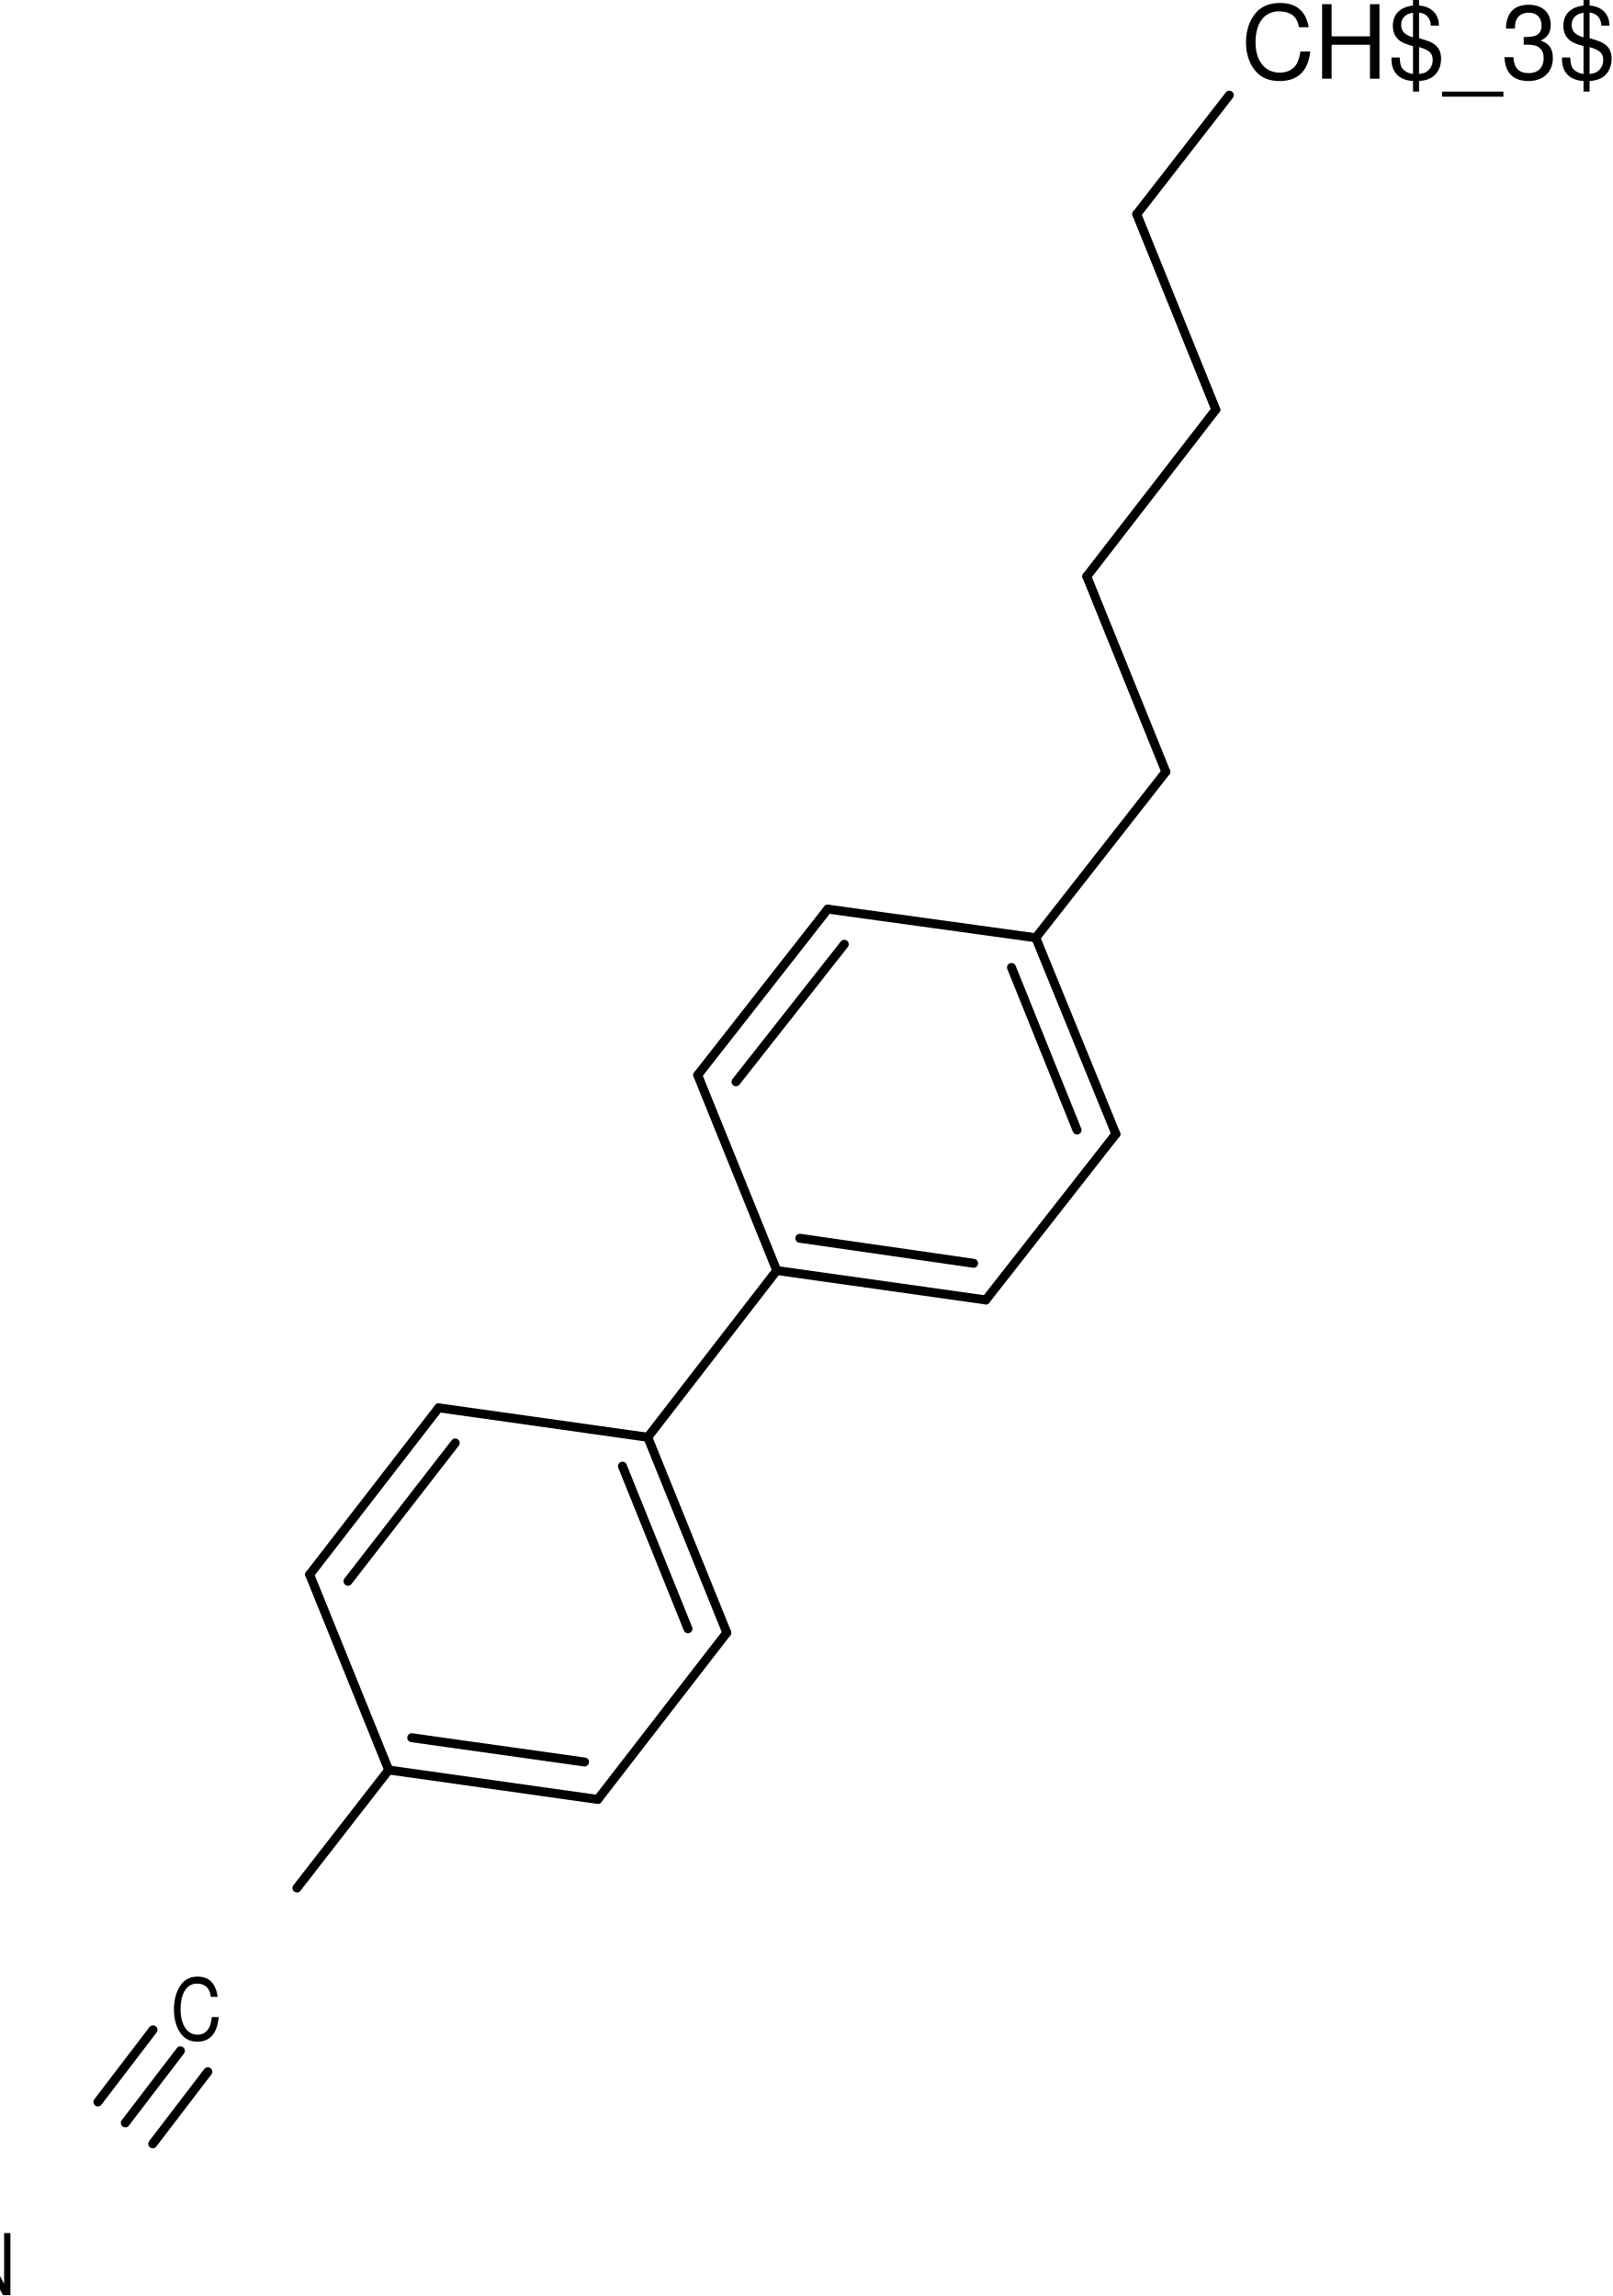
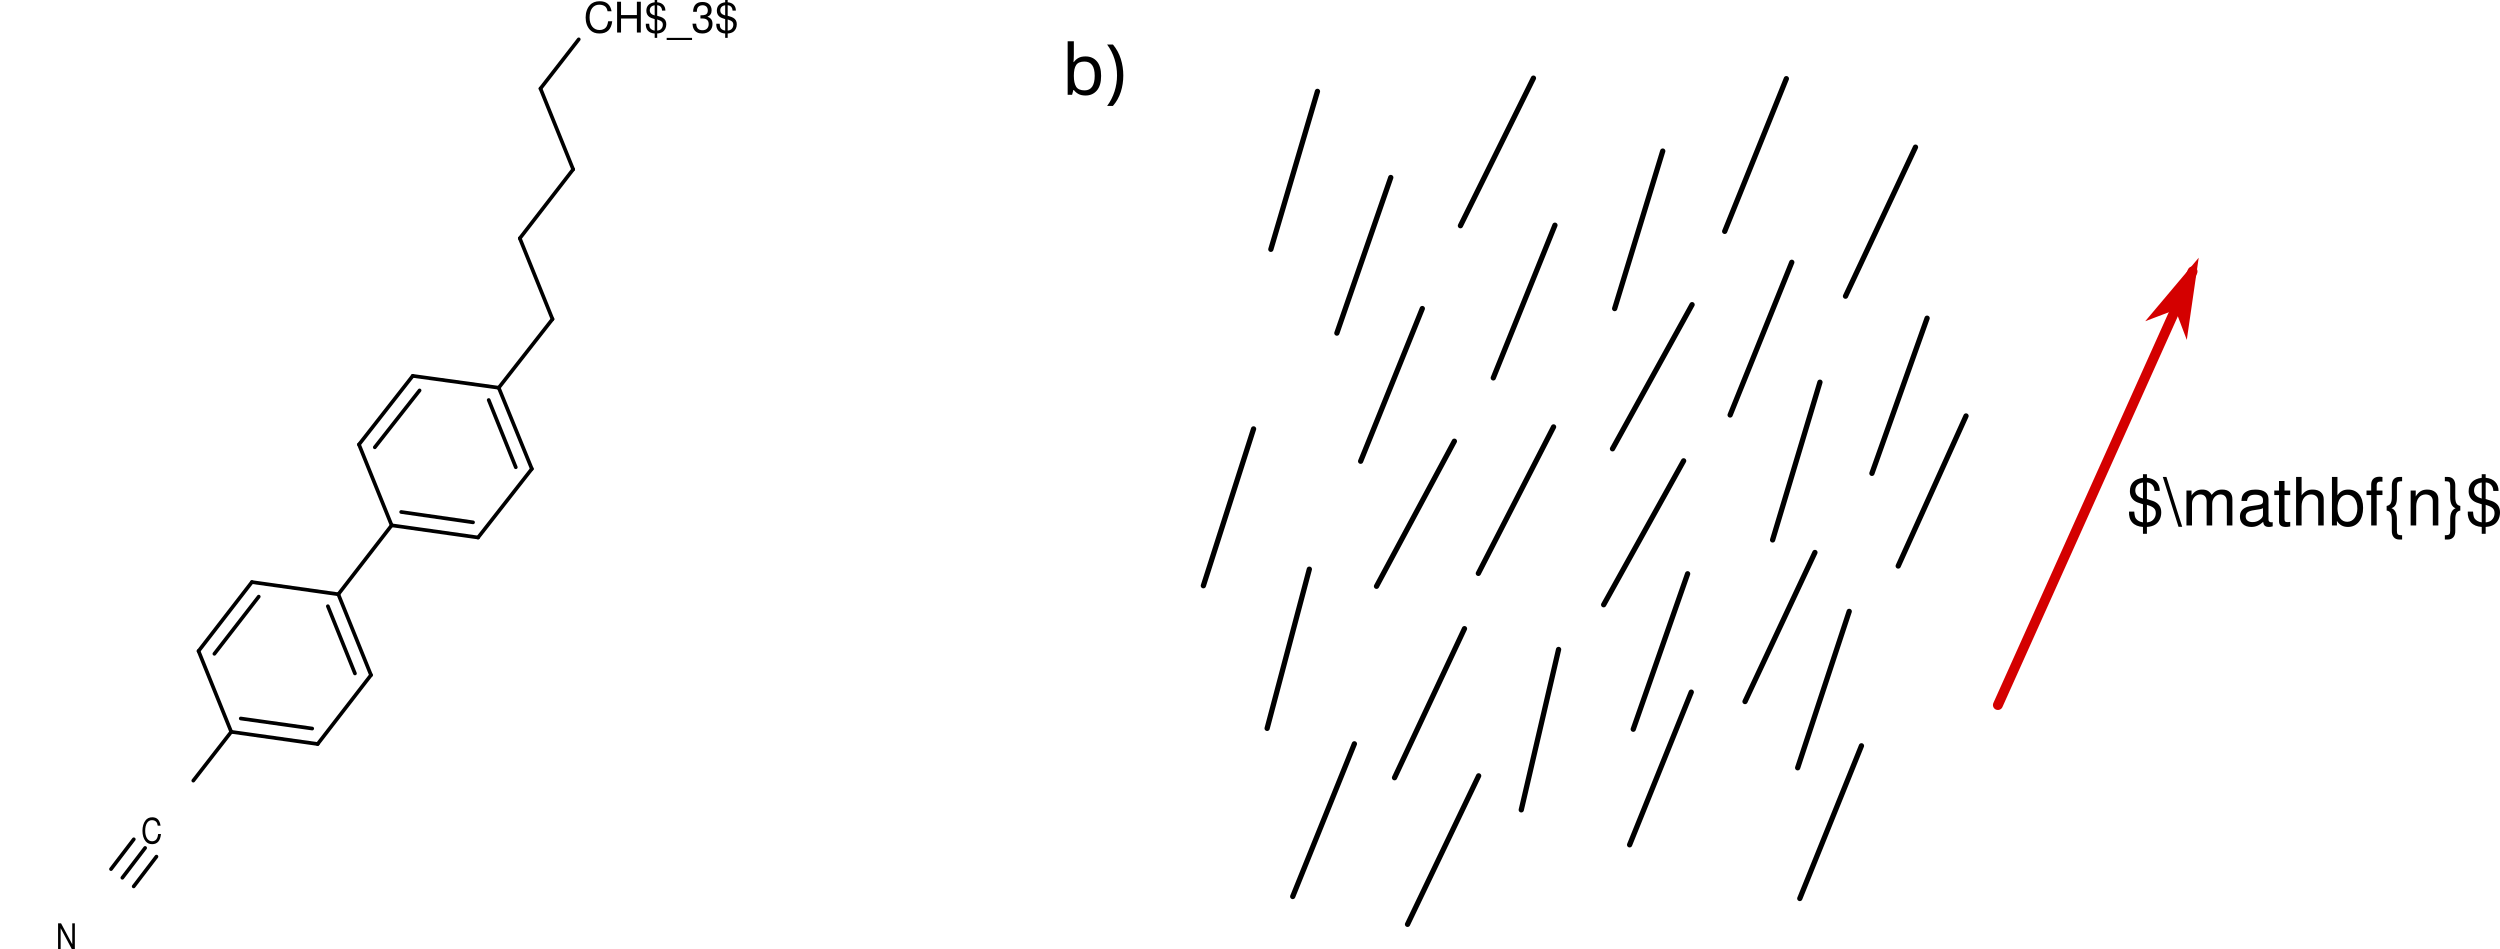
- <svg xmlns="http://www.w3.org/2000/svg" version="1.0" width="378.551" height="539.106" id="svg2403" xml:space="preserve">
+ <svg xmlns="http://www.w3.org/2000/svg" version="1.0" width="1419.699" height="538.899" id="svg2403" xml:space="preserve">
  <defs id="defs2406" />
-   <path style="fill:none;stroke:#000000;stroke-width:2.1;stroke-linecap:round;stroke-linejoin:miter;stroke-miterlimit:10;stroke-opacity:1;stroke-dasharray:none" id="path2434" d="M 182.352,298.316 163.796,252.43" />
-   <path style="fill:none;stroke:#000000;stroke-width:2.1;stroke-linecap:round;stroke-linejoin:miter;stroke-miterlimit:10;stroke-opacity:1;stroke-dasharray:none" id="path2436" d="M 194.322,213.458 163.796,252.43" />
-   <path style="fill:none;stroke:#000000;stroke-width:2.1;stroke-linecap:round;stroke-linejoin:miter;stroke-miterlimit:10;stroke-opacity:1;stroke-dasharray:none" id="path2438" d="m 198.209,221.713 -25.426,32.297" />
-   <path style="fill:none;stroke:#000000;stroke-width:2.1;stroke-linecap:round;stroke-linejoin:miter;stroke-miterlimit:10;stroke-opacity:1;stroke-dasharray:none" id="path2440" d="m 231.432,305.23 -49.081,-6.914" />
-   <path style="fill:none;stroke:#000000;stroke-width:2.1;stroke-linecap:round;stroke-linejoin:miter;stroke-miterlimit:10;stroke-opacity:1;stroke-dasharray:none" id="path2442" d="M 228.568,296.624 187.759,290.743" />
-   <path style="fill:none;stroke:#000000;stroke-width:2.1;stroke-linecap:round;stroke-linejoin:miter;stroke-miterlimit:10;stroke-opacity:1;stroke-dasharray:none" id="path2444" d="m 243.164,220.19 -48.842,-6.732" />
-   <path style="fill:none;stroke:#000000;stroke-width:2.1;stroke-linecap:round;stroke-linejoin:miter;stroke-miterlimit:10;stroke-opacity:1;stroke-dasharray:none" id="path2446" d="m 261.958,266.258 -30.525,38.972" />
-   <path style="fill:none;stroke:#000000;stroke-width:2.1;stroke-linecap:round;stroke-linejoin:miter;stroke-miterlimit:10;stroke-opacity:1;stroke-dasharray:none" id="path2448" d="M 261.958,266.258 243.164,220.19" />
-   <path style="fill:none;stroke:#000000;stroke-width:2.1;stroke-linecap:round;stroke-linejoin:miter;stroke-miterlimit:10;stroke-opacity:1;stroke-dasharray:none" id="path2450" d="m 252.846,265.337 -15.383,-38.177" />
-   <path style="fill:none;stroke:#000000;stroke-width:2.1;stroke-linecap:round;stroke-linejoin:miter;stroke-miterlimit:10;stroke-opacity:1;stroke-dasharray:none" id="path2452" d="m 102.984,330.556 49.081,6.914" />
-   <path style="fill:none;stroke:#000000;stroke-width:2.1;stroke-linecap:round;stroke-linejoin:miter;stroke-miterlimit:10;stroke-opacity:1;stroke-dasharray:none" id="path2454" d="M 170.62,383.355 152.065,337.47" />
-   <path style="fill:none;stroke:#000000;stroke-width:2.1;stroke-linecap:round;stroke-linejoin:miter;stroke-miterlimit:10;stroke-opacity:1;stroke-dasharray:none" id="path2456" d="M 161.508,382.435 146.124,344.257" />
-   <path style="fill:none;stroke:#000000;stroke-width:2.1;stroke-linecap:round;stroke-linejoin:miter;stroke-miterlimit:10;stroke-opacity:1;stroke-dasharray:none" id="path2458" d="m 72.697,369.71 30.287,-39.154" />
-   <path style="fill:none;stroke:#000000;stroke-width:2.1;stroke-linecap:round;stroke-linejoin:miter;stroke-miterlimit:10;stroke-opacity:1;stroke-dasharray:none" id="path2460" d="m 81.683,371.289 25.188,-32.479" />
-   <path style="fill:none;stroke:#000000;stroke-width:2.1;stroke-linecap:round;stroke-linejoin:miter;stroke-miterlimit:10;stroke-opacity:1;stroke-dasharray:none" id="path2462" d="m 140.333,422.509 30.287,-39.154" />
-   <path style="fill:none;stroke:#000000;stroke-width:2.1;stroke-linecap:round;stroke-linejoin:miter;stroke-miterlimit:10;stroke-opacity:1;stroke-dasharray:none" id="path2464" d="M 91.252,415.595 72.697,369.71" />
-   <path style="fill:none;stroke:#000000;stroke-width:2.1;stroke-linecap:round;stroke-linejoin:miter;stroke-miterlimit:10;stroke-opacity:1;stroke-dasharray:none" id="path2466" d="m 91.252,415.595 49.081,6.914" />
-   <path style="fill:none;stroke:#000000;stroke-width:2.1;stroke-linecap:round;stroke-linejoin:miter;stroke-miterlimit:10;stroke-opacity:1;stroke-dasharray:none" id="path2468" d="m 96.659,408.023 40.571,5.699" />
-   <path style="fill:none;stroke:#000000;stroke-width:2.1;stroke-linecap:round;stroke-linejoin:miter;stroke-miterlimit:10;stroke-opacity:1;stroke-dasharray:none" id="path2470" d="M 182.352,298.316 152.065,337.47" />
-   <path style="fill:none;stroke:#000000;stroke-width:2.1;stroke-linecap:round;stroke-linejoin:miter;stroke-miterlimit:10;stroke-opacity:1;stroke-dasharray:none" id="path2472" d="M 91.252,415.595 69.706,443.306" />
-   <path style="fill:none;stroke:#000000;stroke-width:2.1;stroke-linecap:round;stroke-linejoin:miter;stroke-miterlimit:10;stroke-opacity:1;stroke-dasharray:none" id="path2474" d="M 42.349,481.534 29.419,498.46" />
-   <path style="fill:none;stroke:#000000;stroke-width:2.1;stroke-linecap:round;stroke-linejoin:miter;stroke-miterlimit:10;stroke-opacity:1;stroke-dasharray:none" id="path2476" d="M 35.912,476.617 22.982,493.543" />
-   <path style="fill:none;stroke:#000000;stroke-width:2.1;stroke-linecap:round;stroke-linejoin:miter;stroke-miterlimit:10;stroke-opacity:1;stroke-dasharray:none" id="path2478" d="M 48.786,486.451 35.856,503.377" />
-   <path style="fill:none;stroke:#000000;stroke-width:2.1;stroke-linecap:round;stroke-linejoin:miter;stroke-miterlimit:10;stroke-opacity:1;stroke-dasharray:none" id="path2480" d="m 273.69,181.218 -30.526,38.972" />
-   <path style="fill:none;stroke:#000000;stroke-width:2.1;stroke-linecap:round;stroke-linejoin:miter;stroke-miterlimit:10;stroke-opacity:1;stroke-dasharray:none" id="path2482" d="m 255.134,135.332 18.555,45.886" />
-   <path style="fill:none;stroke:#000000;stroke-width:2.1;stroke-linecap:round;stroke-linejoin:miter;stroke-miterlimit:10;stroke-opacity:1;stroke-dasharray:none" id="path2484" d="m 285.421,96.178 -30.287,39.154" />
-   <path style="fill:none;stroke:#000000;stroke-width:2.1;stroke-linecap:round;stroke-linejoin:miter;stroke-miterlimit:10;stroke-opacity:1;stroke-dasharray:none" id="path2486" d="m 266.866,50.293 18.555,45.886" />
-   <path style="fill:none;stroke:#000000;stroke-width:2.1;stroke-linecap:round;stroke-linejoin:miter;stroke-miterlimit:10;stroke-opacity:1;stroke-dasharray:none" id="path2488" d="M 288.594,22.344 266.866,50.293" />
-   <text xml:space="preserve" style="font-style:normal;font-variant:normal;font-weight:normal;font-stretch:normal;font-size:56px;line-height:125%;font-family:'Nimbus Sans L';-inkscape-font-specification:Sans;letter-spacing:0px;word-spacing:0px;fill:#000000;fill-opacity:1;stroke:none" x="291.353" y="18.48" id="text3140">
-     <tspan id="tspan3142" x="291.353" y="18.48" style="font-size:24px">CH$_3$</tspan>
+   <path style="fill:none;stroke:#000000;stroke-width:2.1;stroke-linecap:round;stroke-linejoin:miter;stroke-miterlimit:10;stroke-dasharray:none;stroke-opacity:1" id="path2434" d="M 222.413,298.316 203.858,252.43" />
+   <path style="fill:none;stroke:#000000;stroke-width:2.1;stroke-linecap:round;stroke-linejoin:miter;stroke-miterlimit:10;stroke-dasharray:none;stroke-opacity:1" id="path2436" d="M 234.383,213.458 203.858,252.43" />
+   <path style="fill:none;stroke:#000000;stroke-width:2.1;stroke-linecap:round;stroke-linejoin:miter;stroke-miterlimit:10;stroke-dasharray:none;stroke-opacity:1" id="path2438" d="m 238.27,221.713 -25.426,32.297" />
+   <path style="fill:none;stroke:#000000;stroke-width:2.1;stroke-linecap:round;stroke-linejoin:miter;stroke-miterlimit:10;stroke-dasharray:none;stroke-opacity:1" id="path2440" d="m 271.494,305.23 -49.081,-6.914" />
+   <path style="fill:none;stroke:#000000;stroke-width:2.1;stroke-linecap:round;stroke-linejoin:miter;stroke-miterlimit:10;stroke-dasharray:none;stroke-opacity:1" id="path2442" d="M 268.63,296.624 227.82,290.743" />
+   <path style="fill:none;stroke:#000000;stroke-width:2.1;stroke-linecap:round;stroke-linejoin:miter;stroke-miterlimit:10;stroke-dasharray:none;stroke-opacity:1" id="path2444" d="m 283.226,220.19 -48.842,-6.732" />
+   <path style="fill:none;stroke:#000000;stroke-width:2.1;stroke-linecap:round;stroke-linejoin:miter;stroke-miterlimit:10;stroke-dasharray:none;stroke-opacity:1" id="path2446" d="m 302.019,266.258 -30.525,38.972" />
+   <path style="fill:none;stroke:#000000;stroke-width:2.1;stroke-linecap:round;stroke-linejoin:miter;stroke-miterlimit:10;stroke-dasharray:none;stroke-opacity:1" id="path2448" d="M 302.019,266.258 283.226,220.19" />
+   <path style="fill:none;stroke:#000000;stroke-width:2.1;stroke-linecap:round;stroke-linejoin:miter;stroke-miterlimit:10;stroke-dasharray:none;stroke-opacity:1" id="path2450" d="m 292.907,265.337 -15.383,-38.177" />
+   <path style="fill:none;stroke:#000000;stroke-width:2.1;stroke-linecap:round;stroke-linejoin:miter;stroke-miterlimit:10;stroke-dasharray:none;stroke-opacity:1" id="path2452" d="m 143.045,330.556 49.081,6.914" />
+   <path style="fill:none;stroke:#000000;stroke-width:2.1;stroke-linecap:round;stroke-linejoin:miter;stroke-miterlimit:10;stroke-dasharray:none;stroke-opacity:1" id="path2454" d="M 210.681,383.355 192.126,337.47" />
+   <path style="fill:none;stroke:#000000;stroke-width:2.1;stroke-linecap:round;stroke-linejoin:miter;stroke-miterlimit:10;stroke-dasharray:none;stroke-opacity:1" id="path2456" d="M 201.569,382.435 186.186,344.257" />
+   <path style="fill:none;stroke:#000000;stroke-width:2.1;stroke-linecap:round;stroke-linejoin:miter;stroke-miterlimit:10;stroke-dasharray:none;stroke-opacity:1" id="path2458" d="m 112.758,369.71 30.287,-39.154" />
+   <path style="fill:none;stroke:#000000;stroke-width:2.1;stroke-linecap:round;stroke-linejoin:miter;stroke-miterlimit:10;stroke-dasharray:none;stroke-opacity:1" id="path2460" d="m 121.744,371.289 25.188,-32.479" />
+   <path style="fill:none;stroke:#000000;stroke-width:2.1;stroke-linecap:round;stroke-linejoin:miter;stroke-miterlimit:10;stroke-dasharray:none;stroke-opacity:1" id="path2462" d="m 180.394,422.509 30.287,-39.154" />
+   <path style="fill:none;stroke:#000000;stroke-width:2.1;stroke-linecap:round;stroke-linejoin:miter;stroke-miterlimit:10;stroke-dasharray:none;stroke-opacity:1" id="path2464" d="M 131.313,415.595 112.758,369.71" />
+   <path style="fill:none;stroke:#000000;stroke-width:2.1;stroke-linecap:round;stroke-linejoin:miter;stroke-miterlimit:10;stroke-dasharray:none;stroke-opacity:1" id="path2466" d="m 131.313,415.595 49.081,6.914" />
+   <path style="fill:none;stroke:#000000;stroke-width:2.1;stroke-linecap:round;stroke-linejoin:miter;stroke-miterlimit:10;stroke-dasharray:none;stroke-opacity:1" id="path2468" d="m 136.721,408.023 40.571,5.699" />
+   <path style="fill:none;stroke:#000000;stroke-width:2.1;stroke-linecap:round;stroke-linejoin:miter;stroke-miterlimit:10;stroke-dasharray:none;stroke-opacity:1" id="path2470" d="M 222.413,298.316 192.126,337.47" />
+   <path style="fill:none;stroke:#000000;stroke-width:2.1;stroke-linecap:round;stroke-linejoin:miter;stroke-miterlimit:10;stroke-dasharray:none;stroke-opacity:1" id="path2472" d="m 131.313,415.595 -21.546,27.711" />
+   <path style="fill:none;stroke:#000000;stroke-width:2.1;stroke-linecap:round;stroke-linejoin:miter;stroke-miterlimit:10;stroke-dasharray:none;stroke-opacity:1" id="path2474" d="m 82.411,481.534 -12.93,16.926" />
+   <path style="fill:none;stroke:#000000;stroke-width:2.1;stroke-linecap:round;stroke-linejoin:miter;stroke-miterlimit:10;stroke-dasharray:none;stroke-opacity:1" id="path2476" d="M 75.974,476.617 63.044,493.543" />
+   <path style="fill:none;stroke:#000000;stroke-width:2.1;stroke-linecap:round;stroke-linejoin:miter;stroke-miterlimit:10;stroke-dasharray:none;stroke-opacity:1" id="path2478" d="M 88.848,486.451 75.917,503.377" />
+   <path style="fill:none;stroke:#000000;stroke-width:2.1;stroke-linecap:round;stroke-linejoin:miter;stroke-miterlimit:10;stroke-dasharray:none;stroke-opacity:1" id="path2480" d="m 313.751,181.218 -30.526,38.972" />
+   <path style="fill:none;stroke:#000000;stroke-width:2.1;stroke-linecap:round;stroke-linejoin:miter;stroke-miterlimit:10;stroke-dasharray:none;stroke-opacity:1" id="path2482" d="m 295.196,135.332 18.555,45.886" />
+   <path style="fill:none;stroke:#000000;stroke-width:2.1;stroke-linecap:round;stroke-linejoin:miter;stroke-miterlimit:10;stroke-dasharray:none;stroke-opacity:1" id="path2484" d="m 325.483,96.178 -30.287,39.154" />
+   <path style="fill:none;stroke:#000000;stroke-width:2.1;stroke-linecap:round;stroke-linejoin:miter;stroke-miterlimit:10;stroke-dasharray:none;stroke-opacity:1" id="path2486" d="m 306.928,50.293 18.555,45.886" />
+   <path style="fill:none;stroke:#000000;stroke-width:2.1;stroke-linecap:round;stroke-linejoin:miter;stroke-miterlimit:10;stroke-dasharray:none;stroke-opacity:1" id="path2488" d="M 328.655,22.344 306.928,50.293" />
+   <text xml:space="preserve" style="font-style:normal;font-variant:normal;font-weight:normal;font-stretch:normal;line-height:0%;font-family:'Nimbus Sans L';-inkscape-font-specification:Sans;letter-spacing:0px;word-spacing:0px;fill:#000000;fill-opacity:1;stroke:none" x="331.415" y="18.48" id="text3140">
+     <tspan id="tspan3142" x="331.415" y="18.48" style="font-size:24px;line-height:1.25">CH$_3$</tspan>
  </text>
-   <text xml:space="preserve" style="font-style:normal;font-variant:normal;font-weight:normal;font-stretch:normal;font-size:51.207px;line-height:125%;font-family:'Nimbus Sans L';-inkscape-font-specification:Sans;letter-spacing:0px;word-spacing:0px;fill:#000000;fill-opacity:1;stroke:none" x="43.783" y="437.934" id="text3144" transform="scale(0.914405,1.093607)">
-     <tspan id="tspan3146" x="43.783" y="437.934" style="font-size:18.288px">C</tspan>
+   <text xml:space="preserve" style="font-style:normal;font-variant:normal;font-weight:normal;font-stretch:normal;line-height:0%;font-family:'Nimbus Sans L';-inkscape-font-specification:Sans;letter-spacing:0px;word-spacing:0px;fill:#000000;fill-opacity:1;stroke:none" x="87.595" y="437.934" id="text3144" transform="scale(0.914405,1.093607)">
+     <tspan id="tspan3146" x="87.595" y="437.934" style="font-size:18.288px;line-height:1.25">C</tspan>
  </text>
-   <text xml:space="preserve" style="font-style:normal;font-variant:normal;font-weight:normal;font-stretch:normal;font-size:51.207px;line-height:125%;font-family:'Nimbus Sans L';-inkscape-font-specification:Sans;letter-spacing:0px;word-spacing:0px;fill:#000000;fill-opacity:1;stroke:none" x="-9.14" y="492.772" id="text3144-3" transform="scale(0.914405,1.093607)">
-     <tspan id="tspan3146-6" x="-9.14" y="492.772" style="font-size:18.288px">N</tspan>
+   <text xml:space="preserve" style="font-style:normal;font-variant:normal;font-weight:normal;font-stretch:normal;line-height:0%;font-family:'Nimbus Sans L';-inkscape-font-specification:Sans;letter-spacing:0px;word-spacing:0px;fill:#000000;fill-opacity:1;stroke:none" x="34.672" y="492.772" id="text3144-3" transform="scale(0.914405,1.093607)">
+     <tspan id="tspan3146-6" x="34.672" y="492.772" style="font-size:18.288px;line-height:1.25">N</tspan>
  </text>
+   <g transform="matrix(1.88675,0,0,1.889295,680.5379,41.54484)" id="g72" style="stroke-width:0.53">
+     <path d="M 35.839,5.479 21.812,52.945" id="path2482-36" style="fill:none;stroke:#000000;stroke-width:1.589;stroke-linecap:round;stroke-linejoin:miter;stroke-miterlimit:10;stroke-dasharray:none;stroke-opacity:1" />
+     <path d="M 57.903,31.367 41.685,78.13" id="path2482-3" style="fill:none;stroke:#000000;stroke-width:1.589;stroke-linecap:round;stroke-linejoin:miter;stroke-miterlimit:10;stroke-dasharray:none;stroke-opacity:1" />
+     <path d="M 100.848,1.5 78.875,45.851" id="path2482-3-6" style="fill:none;stroke:#000000;stroke-width:1.589;stroke-linecap:round;stroke-linejoin:miter;stroke-miterlimit:10;stroke-dasharray:none;stroke-opacity:1" />
+     <path d="M 107.316,45.707 88.761,91.592" id="path2482-3-6-7" style="fill:none;stroke:#000000;stroke-width:1.589;stroke-linecap:round;stroke-linejoin:miter;stroke-miterlimit:10;stroke-dasharray:none;stroke-opacity:1" />
+     <path d="m 77.047,110.632 -23.433,43.597" id="path2482-3-6-7-5" style="fill:none;stroke:#000000;stroke-width:1.589;stroke-linecap:round;stroke-linejoin:miter;stroke-miterlimit:10;stroke-dasharray:none;stroke-opacity:1" />
+     <path d="M 106.905,106.335 84.267,150.35" id="path2482-3-6-7-5-3" style="fill:none;stroke:#000000;stroke-width:1.589;stroke-linecap:round;stroke-linejoin:miter;stroke-miterlimit:10;stroke-dasharray:none;stroke-opacity:1" />
+     <path d="m 146.052,116.53 -24.068,43.249" id="path2482-3-6-7-5-3-5" style="fill:none;stroke:#000000;stroke-width:1.589;stroke-linecap:round;stroke-linejoin:miter;stroke-miterlimit:10;stroke-dasharray:none;stroke-opacity:1" />
+     <path d="M 97.182,221.43 108.416,173.226" id="path2482-6" style="fill:none;stroke:#000000;stroke-width:1.589;stroke-linecap:round;stroke-linejoin:miter;stroke-miterlimit:10;stroke-dasharray:none;stroke-opacity:1" />
+     <path d="m 62.951,255.842 21.404,-44.628" id="path2482-3-2" style="fill:none;stroke:#000000;stroke-width:1.589;stroke-linecap:round;stroke-linejoin:miter;stroke-miterlimit:10;stroke-dasharray:none;stroke-opacity:1" />
+     <path d="m 28.397,247.477 18.555,-45.886" id="path2482-3-6-9" style="fill:none;stroke:#000000;stroke-width:1.589;stroke-linecap:round;stroke-linejoin:miter;stroke-miterlimit:10;stroke-dasharray:none;stroke-opacity:1" />
+     <path d="M 20.693,196.937 33.395,149.099" id="path2482-3-6-7-1" style="fill:none;stroke:#000000;stroke-width:1.589;stroke-linecap:round;stroke-linejoin:miter;stroke-miterlimit:10;stroke-dasharray:none;stroke-opacity:1" />
+     <path d="M 59.039,211.77 80.091,166.975" id="path2482-3-6-7-5-2" style="fill:none;stroke:#000000;stroke-width:1.589;stroke-linecap:round;stroke-linejoin:miter;stroke-miterlimit:10;stroke-dasharray:none;stroke-opacity:1" />
+     <path d="M 48.839,116.643 67.395,70.757" id="path2482-3-6-7-5-3-7" style="fill:none;stroke:#000000;stroke-width:1.589;stroke-linecap:round;stroke-linejoin:miter;stroke-miterlimit:10;stroke-dasharray:none;stroke-opacity:1" />
+     <path d="M 1.5,154.064 16.609,106.931" id="path2482-3-6-7-5-3-5-0" style="fill:none;stroke:#000000;stroke-width:1.589;stroke-linecap:round;stroke-linejoin:miter;stroke-miterlimit:10;stroke-dasharray:none;stroke-opacity:1" />
+     <path d="m 181.016,248.073 18.555,-45.886" id="path2482-6-9" style="fill:none;stroke:#000000;stroke-width:1.589;stroke-linecap:round;stroke-linejoin:miter;stroke-miterlimit:10;stroke-dasharray:none;stroke-opacity:1" />
+     <path d="m 180.377,208.785 15.511,-47.002" id="path2482-3-2-3" style="fill:none;stroke:#000000;stroke-width:1.589;stroke-linecap:round;stroke-linejoin:miter;stroke-miterlimit:10;stroke-dasharray:none;stroke-opacity:1" />
+     <path d="m 164.528,188.876 21.042,-44.8" id="path2482-3-6-9-6" style="fill:none;stroke:#000000;stroke-width:1.589;stroke-linecap:round;stroke-linejoin:miter;stroke-miterlimit:10;stroke-dasharray:none;stroke-opacity:1" />
+     <path d="m 130.888,197.192 16.364,-46.712" id="path2482-3-6-7-1-0" style="fill:none;stroke:#000000;stroke-width:1.589;stroke-linecap:round;stroke-linejoin:miter;stroke-miterlimit:10;stroke-dasharray:none;stroke-opacity:1" />
+     <path d="M 172.831,140.296 187.08,92.896" id="path2482-3-6-7-5-2-6" style="fill:none;stroke:#000000;stroke-width:1.589;stroke-linecap:round;stroke-linejoin:miter;stroke-miterlimit:10;stroke-dasharray:none;stroke-opacity:1" />
+     <path d="M 124.642,112.905 148.592,69.59" id="path2482-3-6-7-5-3-7-2" style="fill:none;stroke:#000000;stroke-width:1.589;stroke-linecap:round;stroke-linejoin:miter;stroke-miterlimit:10;stroke-dasharray:none;stroke-opacity:1" />
+     <path d="m 129.793,231.94 18.555,-45.886" id="path2482-3-6-7-5-3-5-0-6" style="fill:none;stroke:#000000;stroke-width:1.589;stroke-linecap:round;stroke-linejoin:miter;stroke-miterlimit:10;stroke-dasharray:none;stroke-opacity:1" />
+     <path d="m 210.637,148.137 20.408,-45.092" id="path2482-3-2-3-8" style="fill:none;stroke:#000000;stroke-width:1.589;stroke-linecap:round;stroke-linejoin:miter;stroke-miterlimit:10;stroke-dasharray:none;stroke-opacity:1" />
+     <path d="M 202.726,120.285 219.331,73.658" id="path2482-3-6-9-6-7" style="fill:none;stroke:#000000;stroke-width:1.589;stroke-linecap:round;stroke-linejoin:miter;stroke-miterlimit:10;stroke-dasharray:none;stroke-opacity:1" />
+     <path d="M 160.048,102.742 178.603,56.856" id="path2482-3-6-7-1-0-9" style="fill:none;stroke:#000000;stroke-width:1.589;stroke-linecap:round;stroke-linejoin:miter;stroke-miterlimit:10;stroke-dasharray:none;stroke-opacity:1" />
+     <path d="m 194.773,67.033 21.064,-44.79" id="path2482-3-6-7-5-2-6-2" style="fill:none;stroke:#000000;stroke-width:1.589;stroke-linecap:round;stroke-linejoin:miter;stroke-miterlimit:10;stroke-dasharray:none;stroke-opacity:1" />
+     <path d="M 158.412,47.547 176.968,1.661" id="path2482-3-6-7-5-3-7-2-0" style="fill:none;stroke:#000000;stroke-width:1.589;stroke-linecap:round;stroke-linejoin:miter;stroke-miterlimit:10;stroke-dasharray:none;stroke-opacity:1" />
+     <path d="m 125.294,70.758 14.468,-47.334" id="path2482-3-6-7-5-3-5-0-6-2" style="fill:none;stroke:#000000;stroke-width:1.589;stroke-linecap:round;stroke-linejoin:miter;stroke-miterlimit:10;stroke-dasharray:none;stroke-opacity:1" />
+     <g transform="rotate(-3.550832,-1238.607,1298.501)" id="g4461" style="stroke-width:0.53">
+       <path id="path2482-3-6-7-5-3-7-2-3" d="m 372.969,155.719 a 1.5,1.5 0 0 0 -1.312,0.844 L 305.188,282.875 a 1.5,1.5 0 1 0 2.656,1.375 L 374.312,157.938 a 1.5,1.5 0 0 0 -1.344,-2.219 z" style="color:#000000;font-style:normal;font-variant:normal;font-weight:normal;font-stretch:normal;font-size:medium;line-height:normal;font-family:Sans;-inkscape-font-specification:Sans;text-indent:0;text-align:start;text-decoration:none;text-decoration-line:none;letter-spacing:normal;word-spacing:normal;text-transform:none;writing-mode:lr-tb;direction:ltr;baseline-shift:baseline;text-anchor:start;display:inline;overflow:visible;visibility:visible;fill:#d40000;fill-opacity:1;stroke:none;stroke-width:1.589;marker:none;enable-background:accumulate" />
+       <path id="path4467" d="m 367.405,167.867 2.515,8.104 4.47,-21.378 -15.089,15.79 z" style="fill:#d40000;fill-opacity:1;fill-rule:evenodd;stroke:#d40000;stroke-width:0.636pt;stroke-opacity:1" />
+     </g>
+     <text id="text4469" y="135.946" x="279.305" style="font-style:normal;font-variant:normal;font-weight:normal;font-stretch:normal;line-height:0%;font-family:'Nimbus Sans L';-inkscape-font-specification:Sans;letter-spacing:0px;word-spacing:0px;fill:#000000;fill-opacity:1;stroke:none;stroke-width:0.53" xml:space="preserve">
+       <tspan style="font-size:20px;line-height:1.25;stroke-width:0.53" y="135.946" x="279.305" id="tspan4471">$\mathbf{n}$</tspan>
+     </text>
+   </g>
+   <text xml:space="preserve" style="font-style:normal;font-weight:normal;font-size:40px;line-height:1.25;font-family:sans-serif;letter-spacing:0px;word-spacing:0px;fill:#000000;fill-opacity:1;stroke:none" x="-84.402" y="53.833" id="text112">
+     <tspan id="tspan110" x="-84.402" y="53.833">a)</tspan>
+   </text>
+   <text xml:space="preserve" style="font-style:normal;font-weight:normal;font-size:40px;line-height:1.25;font-family:sans-serif;letter-spacing:0px;word-spacing:0px;fill:#000000;fill-opacity:1;stroke:none" x="602.893" y="53.833" id="text112-7">
+     <tspan id="tspan110-5" x="602.893" y="53.833">b)</tspan>
+   </text>
+   <flowRoot xml:space="preserve" id="flowRoot132" style="font-style:normal;font-weight:normal;font-size:40px;line-height:1.25;font-family:sans-serif;letter-spacing:0px;word-spacing:0px;fill:#000000;fill-opacity:1;stroke:none" transform="translate(40.0615)">
+     <flowRegion id="flowRegion134">
+       <rect id="rect136" width="1406.615" height="756.387" x="-26.54" y="-95.198" />
+     </flowRegion>
+     <flowPara id="flowPara138" />
+   </flowRoot>
</svg>
